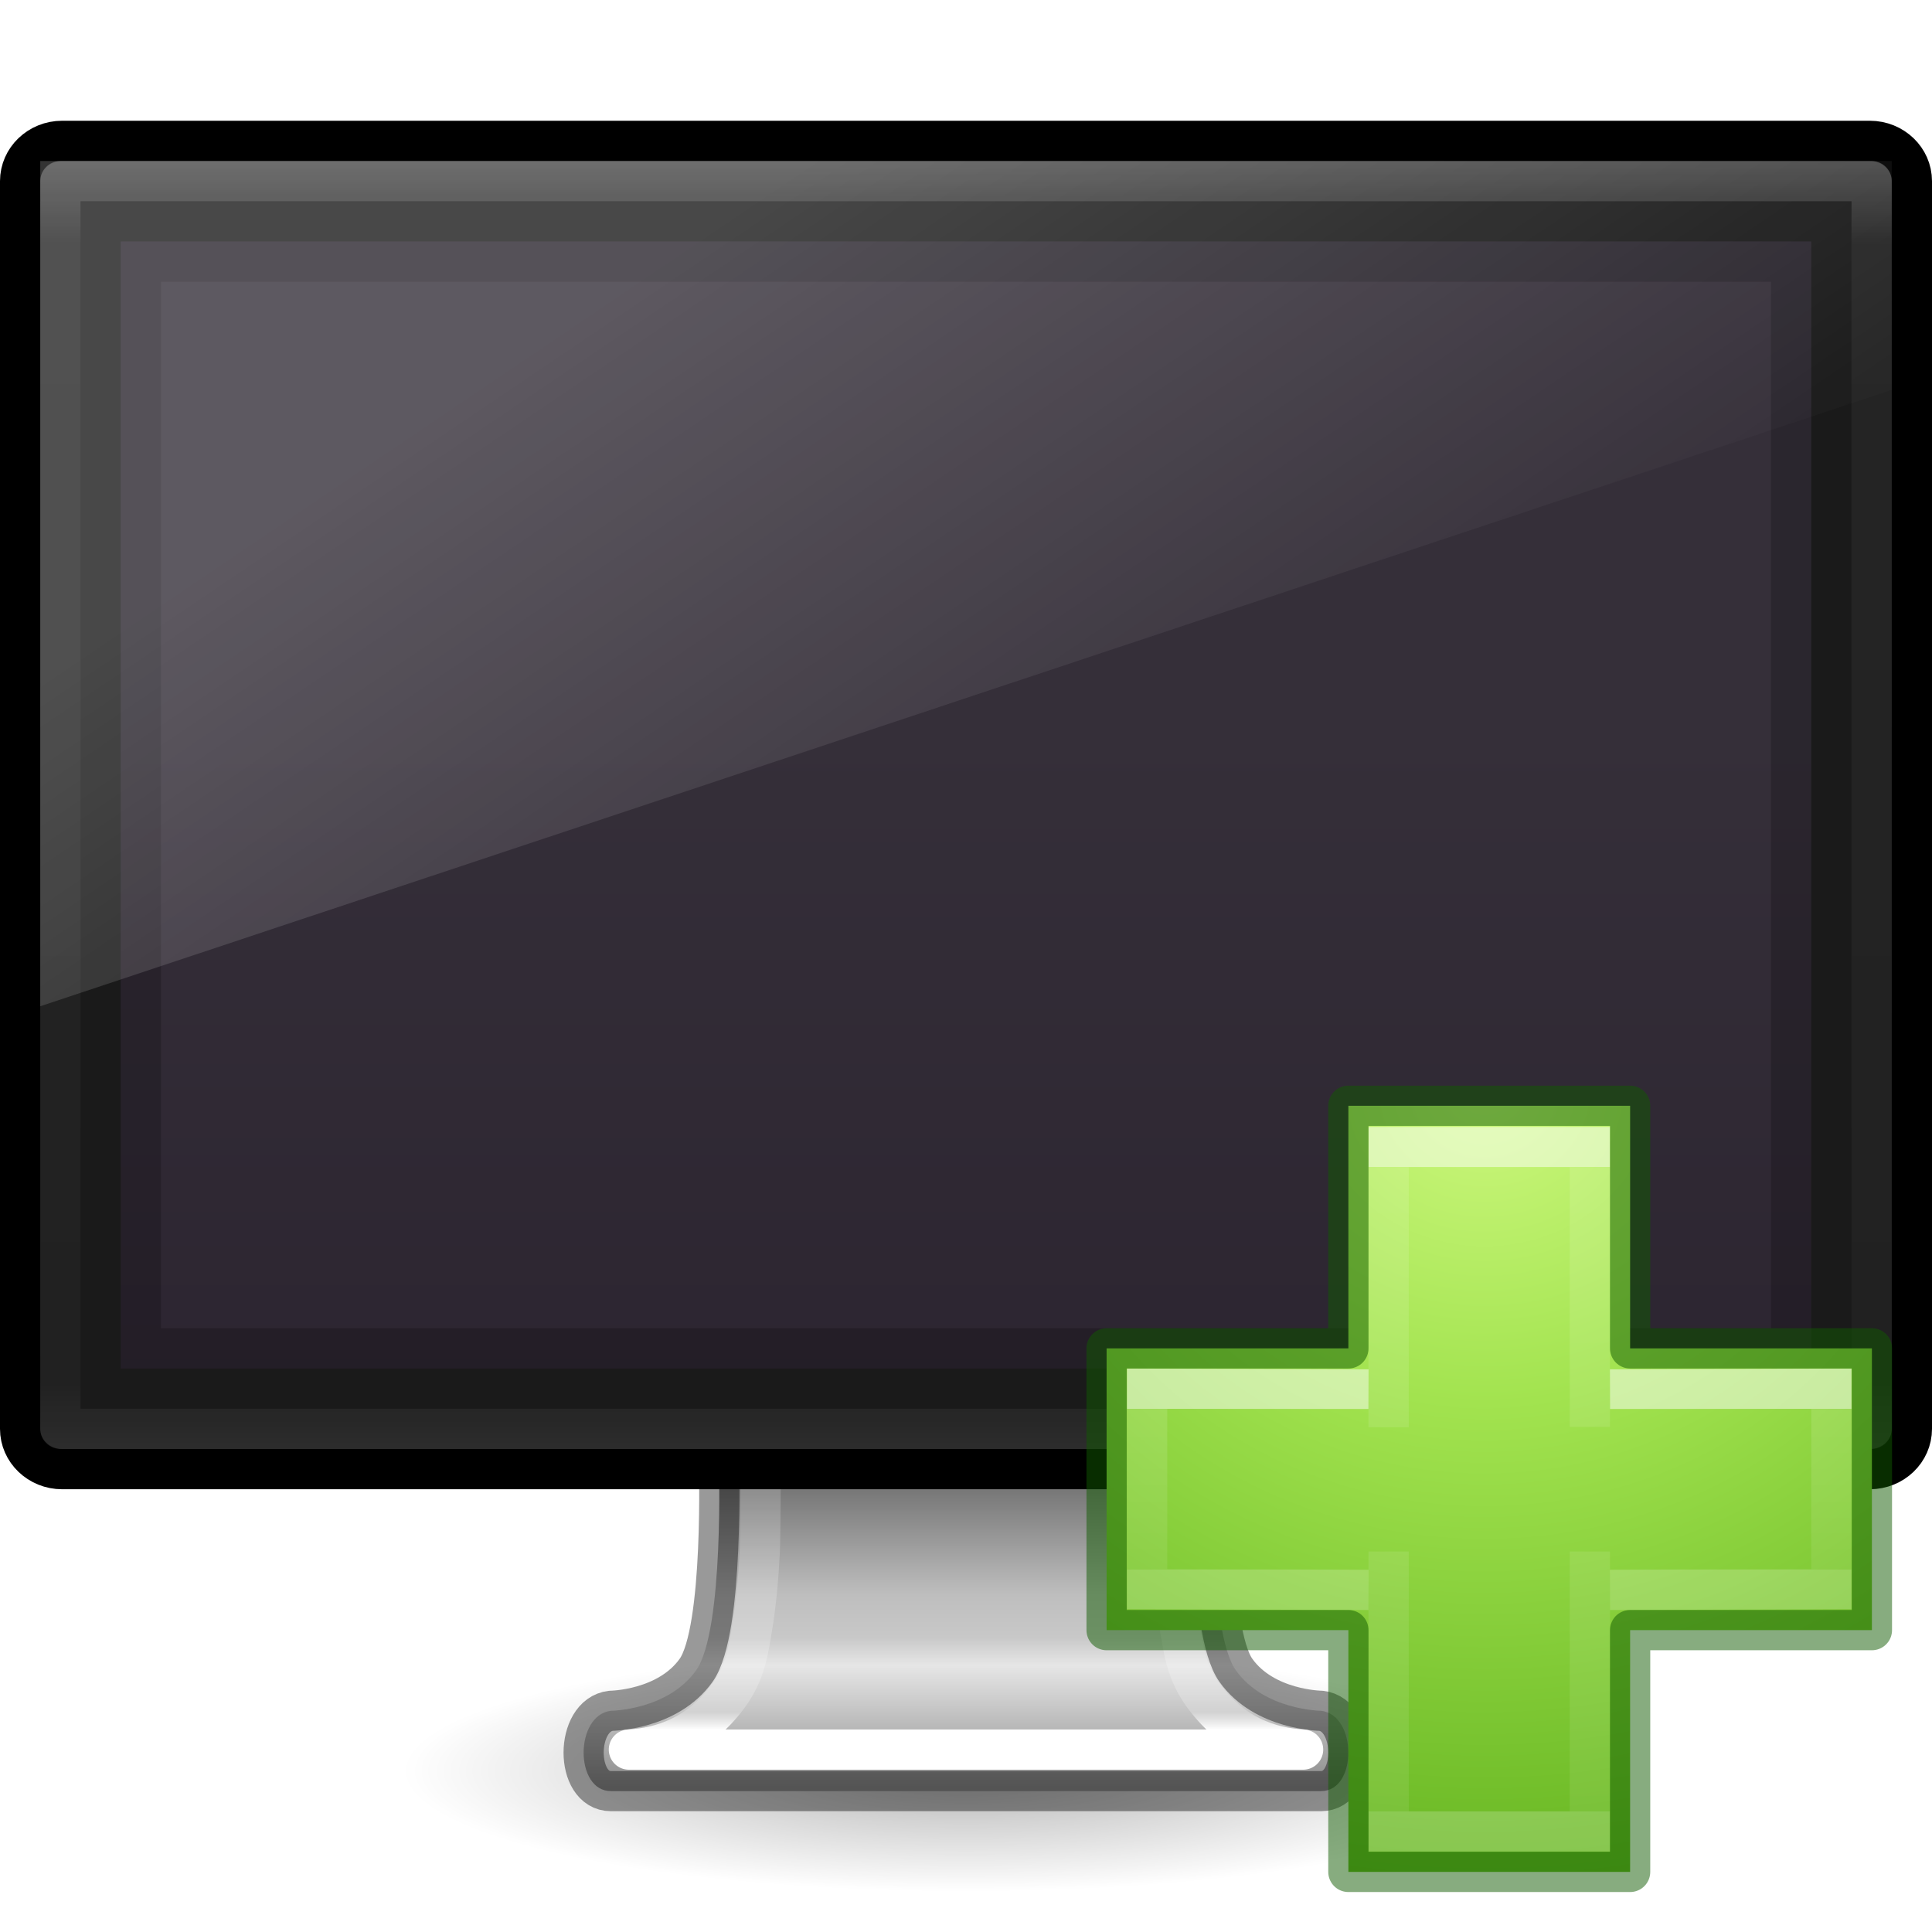
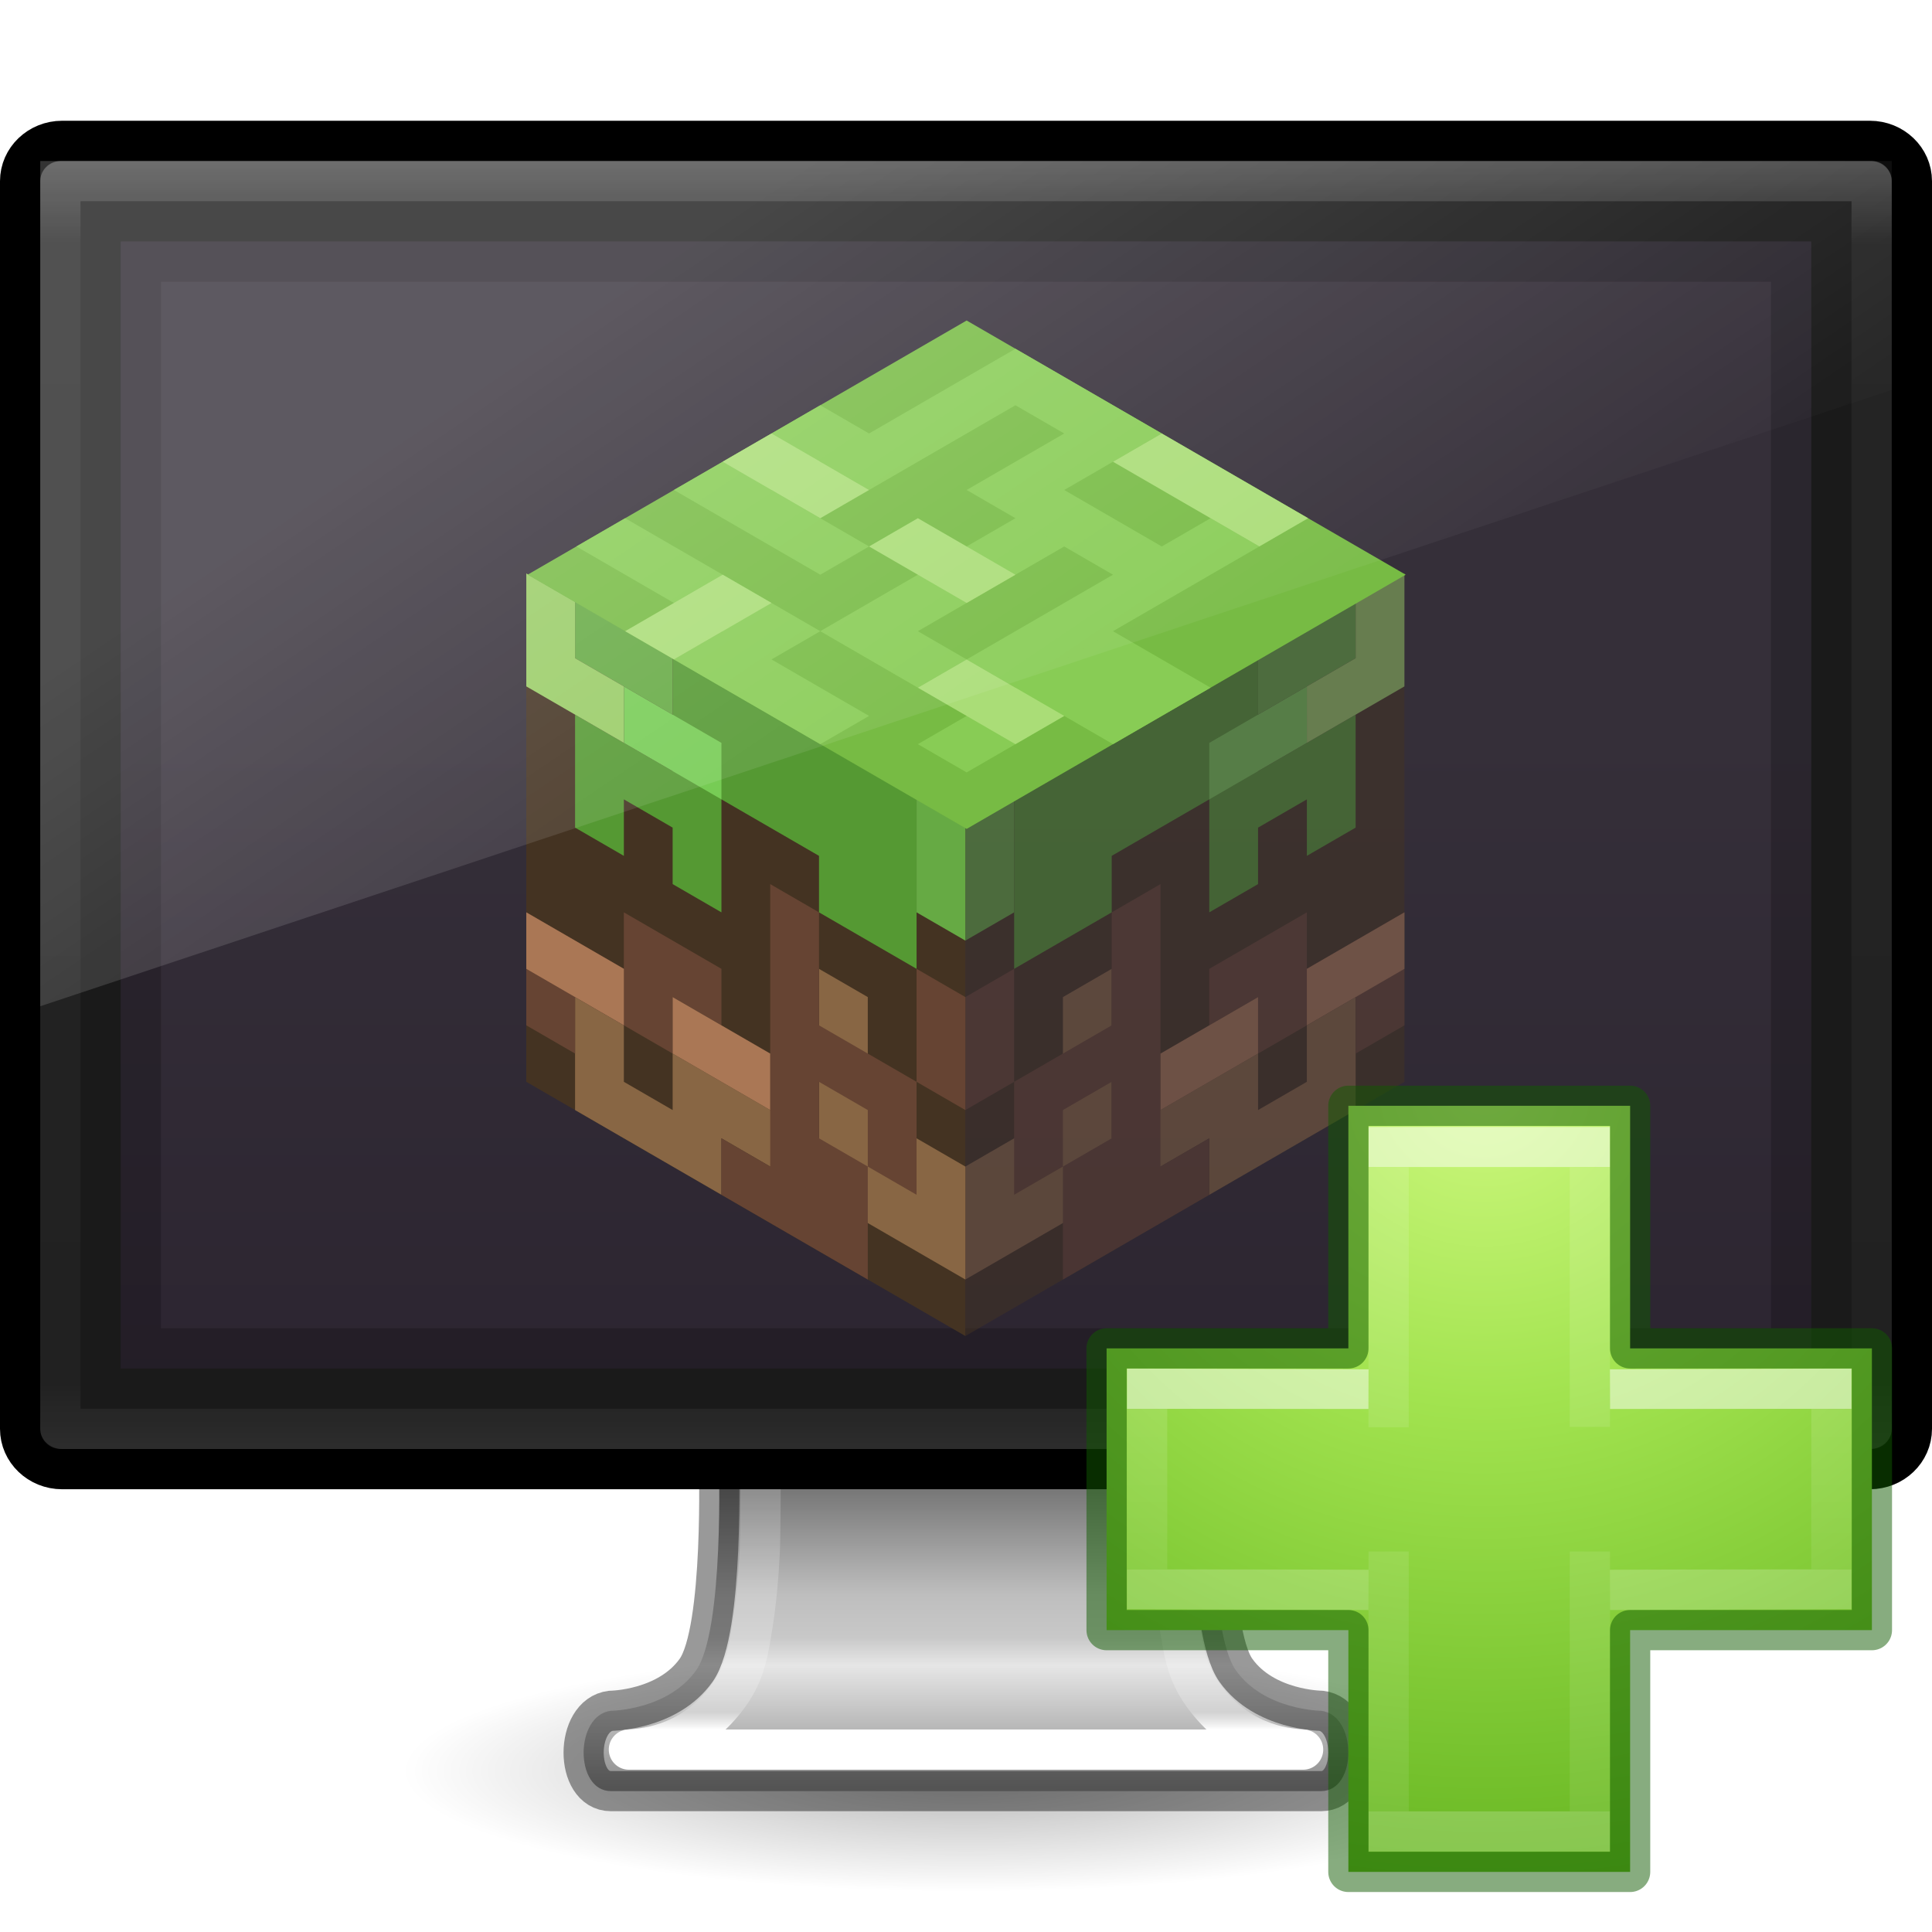
<svg xmlns="http://www.w3.org/2000/svg" xmlns:xlink="http://www.w3.org/1999/xlink" version="1.1" width="48" height="48" id="svg4569">
  <defs id="defs4571">
    <linearGradient id="linearGradient4054">
      <stop id="stop4056" style="stop-color:#ffffff;stop-opacity:1" offset="0" />
      <stop id="stop4058" style="stop-color:#ffffff;stop-opacity:0.235" offset="0.063" />
      <stop id="stop4060" style="stop-color:#ffffff;stop-opacity:0.157" offset="0.969" />
      <stop id="stop4062" style="stop-color:#ffffff;stop-opacity:0.392" offset="1" />
    </linearGradient>
    <linearGradient id="linearGradient3912">
      <stop id="stop3914" style="stop-color:#787878;stop-opacity:1" offset="0" />
      <stop id="stop3916" style="stop-color:#bebebe;stop-opacity:1" offset="0.35" />
      <stop id="stop3918" style="stop-color:#c8c8c8;stop-opacity:1" offset="0.494" />
      <stop id="stop3920" style="stop-color:#e6e6e6;stop-opacity:1" offset="0.589" />
      <stop id="stop3922" style="stop-color:#8c8c8c;stop-opacity:1" offset="1" />
    </linearGradient>
    <linearGradient id="linearGradient3342">
      <stop id="stop3344" style="stop-color:#ffffff;stop-opacity:0" offset="0" />
      <stop id="stop3346" style="stop-color:#ffffff;stop-opacity:1" offset="1" />
    </linearGradient>
    <linearGradient id="linearGradient10691-1">
      <stop id="stop10693-3" style="stop-color:#000000;stop-opacity:1" offset="0" />
      <stop id="stop10695-1" style="stop-color:#000000;stop-opacity:0" offset="1" />
    </linearGradient>
    <linearGradient x1="15.574" y1="46.971" x2="23.578" y2="46.971" id="linearGradient2993" xlink:href="#linearGradient3342" gradientUnits="userSpaceOnUse" gradientTransform="matrix(1.117647,0,0,1,-2.35197,-3.471003)" spreadMethod="reflect" />
    <radialGradient cx="6.703" cy="73.616" r="7.228" fx="6.703" fy="73.616" id="radialGradient3001" xlink:href="#linearGradient10691-1" gradientUnits="userSpaceOnUse" gradientTransform="matrix(1.936801,0,0,0.4150287,11.01818,13.44736)" />
    <linearGradient x1="361.106" y1="87.05" x2="361.106" y2="94.396" id="linearGradient3832-9" xlink:href="#linearGradient3912" gradientUnits="userSpaceOnUse" gradientTransform="matrix(0.9964089,0,0,1.000144,-332.882,-50.01272)" />
    <linearGradient xlink:href="#linearGradient3880" id="linearGradient3887" x1="10" y1="-3" x2="20" y2="12" gradientUnits="userSpaceOnUse" gradientTransform="matrix(1.15,0,0,1.166667,-0.1500035,13.33333)" />
    <linearGradient id="linearGradient3880">
      <stop style="stop-color:#ffffff;stop-opacity:1;" offset="0" id="stop3883" />
      <stop style="stop-color:#ffffff;stop-opacity:0;" offset="1" id="stop3885" />
    </linearGradient>
    <linearGradient id="outerBackgroundGradient-5-0">
      <stop style="stop-color:#261e2b;stop-opacity:1;" offset="0" id="stop3864-8-6-4" />
      <stop style="stop-color:#352f39;stop-opacity:1;" offset="1" id="stop3866-9-1-86" />
    </linearGradient>
    <linearGradient y2="2" x2="15" y1="24.619" x1="15" gradientTransform="matrix(1.05,0,0,1.217391,1.949997,15.73913)" gradientUnits="userSpaceOnUse" id="linearGradient4020" xlink:href="#outerBackgroundGradient-5-0" />
    <linearGradient id="linearGradient3924-1">
      <stop offset="0" style="stop-color:#ffffff;stop-opacity:1" id="stop3926-3" />
      <stop offset="0.063" style="stop-color:#ffffff;stop-opacity:0.235" id="stop3928-91" />
      <stop offset="0.951" style="stop-color:#ffffff;stop-opacity:0.157" id="stop3930-6" />
      <stop offset="1" style="stop-color:#ffffff;stop-opacity:0.392" id="stop3932-6" />
    </linearGradient>
    <linearGradient xlink:href="#linearGradient3924-1" id="linearGradient3916" gradientUnits="userSpaceOnUse" gradientTransform="matrix(1.216216,0,0,0.8378379,-5.189199,-0.108099)" x1="24" y1="5" x2="24" y2="43" />
    <linearGradient xlink:href="#linearGradient3924-1-0" id="linearGradient3916-5" gradientUnits="userSpaceOnUse" gradientTransform="matrix(1.216216,0,0,0.8378379,-5.189199,-0.108099)" x1="24" y1="5" x2="24" y2="43" />
    <linearGradient id="linearGradient3924-1-0">
      <stop offset="0" style="stop-color:#ffffff;stop-opacity:1" id="stop3926-3-7" />
      <stop offset="0.063" style="stop-color:#ffffff;stop-opacity:0.235" id="stop3928-91-0" />
      <stop offset="0.951" style="stop-color:#ffffff;stop-opacity:0.157" id="stop3930-6-2" />
      <stop offset="1" style="stop-color:#ffffff;stop-opacity:0.392" id="stop3932-6-0" />
    </linearGradient>
    <linearGradient xlink:href="#linearGradient4054" id="linearGradient4052" gradientUnits="userSpaceOnUse" gradientTransform="matrix(1.216216,0,0,0.8378379,-5.189199,-0.108099)" x1="23.386" y1="42.776" x2="23.386" y2="51.377" />
    <linearGradient xlink:href="#linearGradient3924-1-0" id="linearGradient4066" gradientUnits="userSpaceOnUse" gradientTransform="matrix(1.155477,0,0,0.8378379,-3.518698,-0.108099)" x1="24" y1="5" x2="24" y2="43" />
    <linearGradient xlink:href="#linearGradient4054" id="linearGradient4073" gradientUnits="userSpaceOnUse" gradientTransform="matrix(1.216216,0,0,0.8378379,-5.189199,-0.108099)" x1="24.81" y1="51.419" x2="24.81" y2="42.989" />
    <linearGradient x1="24.139" y1="20.271" x2="24.139" y2="26.006" id="linearGradient3030-1" xlink:href="#linearGradient4154" gradientUnits="userSpaceOnUse" gradientTransform="matrix(0.6001524,0,0,0.6974803,23.55639,20.86088)" />
    <linearGradient id="linearGradient4154">
      <stop id="stop4156" style="stop-color:#ffffff;stop-opacity:1" offset="0" />
      <stop id="stop4158" style="stop-color:#ffffff;stop-opacity:0.235" offset="0" />
      <stop id="stop4160" style="stop-color:#ffffff;stop-opacity:0.157" offset="1" />
      <stop id="stop4162" style="stop-color:#ffffff;stop-opacity:0.392" offset="1" />
    </linearGradient>
    <linearGradient x1="24.139" y1="9.712" x2="24.139" y2="36.594" id="linearGradient3030-44" xlink:href="#linearGradient4154" gradientUnits="userSpaceOnUse" gradientTransform="matrix(0.7044887,0,0,0.5952031,21.24169,23.21885)" />
    <radialGradient cx="65.598" cy="48.745" r="31" fx="65.598" fy="48.745" id="radialGradient3343" xlink:href="#linearGradient3242-7-3-8-0-4-58-06" gradientUnits="userSpaceOnUse" gradientTransform="matrix(0,0.9593649,-1.04367,0,87.75787,-35.86608)" />
    <linearGradient id="linearGradient3242-7-3-8-0-4-58-06">
      <stop offset="0" style="stop-color:#cdf87e;stop-opacity:1" id="stop3244-5-8-5-6-4-3-8" />
      <stop offset="0.262" style="stop-color:#a2e34f;stop-opacity:1" id="stop3246-9-5-1-5-3-0-7" />
      <stop offset="0.661" style="stop-color:#68b723;stop-opacity:1" id="stop3248-7-2-0-7-5-35-9" />
      <stop offset="1" style="stop-color:#1d7e0d;stop-opacity:1" id="stop3250-8-2-8-5-6-40-4" />
    </linearGradient>
  </defs>
  <path d="m 38,44 c 0,1.657 -6.268,3 -14,3 C 16.268,47 10,45.657 10,44 10,42.343 16.268,41 24,41 31.732,41 38,42.343 38,44 l 0,0 z" id="path2589" style="opacity:0.3;fill:url(#radialGradient3001);fill-opacity:1;fill-rule:nonzero;stroke:none;stroke-width:0.8;marker:none;visibility:visible;display:inline;overflow:visible" />
  <path d="m 17.859,36.25 c 0,0 0.142,4.258 -0.565,5.25 -0.707,0.992 -2.114,1.004 -2.114,1.004 -0.903,0.104 -0.91,1.996 0,1.996 l 17.64,0 c 0.91,0 0.903,-1.893 0,-1.996 0,0 -1.407,-0.012 -2.114,-1.004 -0.707,-0.992 -0.565,-5.25 -0.565,-5.25 l -12.281,0 z" id="rect1789" style="color:#000000;fill:url(#linearGradient3832-9);fill-opacity:1;fill-rule:nonzero;stroke:none;stroke-width:0.998;stroke-linecap:round;stroke-linejoin:round;stroke-miterlimit:4;stroke-opacity:1;stroke-dasharray:none;stroke-dashoffset:0.5;marker:none;visibility:visible;display:inline;overflow:visible;enable-background:new" />
  <path d="m 17.859,36.25 c 0,0 0.142,4.258 -0.565,5.25 -0.707,0.992 -2.114,1.004 -2.114,1.004 -0.903,0.104 -0.91,1.996 0,1.996 l 17.64,0 c 0.91,0 0.903,-1.893 0,-1.996 0,0 -1.407,-0.012 -2.114,-1.004 -0.707,-0.992 -0.565,-5.25 -0.565,-5.25 l -12.281,0 z" id="rect1789-3" style="color:#000000;fill:none;fill-opacity:1;fill-rule:nonzero;stroke:#000000;stroke-width:0.998;stroke-linecap:round;stroke-linejoin:round;stroke-miterlimit:4;stroke-opacity:1;stroke-dasharray:none;stroke-dashoffset:0.5;marker:none;visibility:visible;display:inline;overflow:visible;enable-background:new;opacity:0.4" />
  <path style="color:#000000;fill:none;stroke:url(#linearGradient4073);stroke-width:1;stroke-linecap:round;stroke-linejoin:round;stroke-miterlimit:4;stroke-opacity:1;stroke-dasharray:none;stroke-dashoffset:0;marker:none;visibility:visible;display:inline;overflow:visible;enable-background:accumulate" d="m 18.906,33.281 c 0,0 0.003,4.605 -0.031,5.281 -0.031,0.618 -0.088,1.273 -0.188,1.875 -0.099,0.602 -0.175,1.112 -0.562,1.656 -0.856,1.201 -1.982,1.344 -2.5,1.375 l 16.75,0 c -0.518,-0.031 -1.644,-0.174 -2.5,-1.375 -0.388,-0.544 -0.463,-1.055 -0.562,-1.656 -0.099,-0.602 -0.156,-1.257 -0.188,-1.875 -0.034,-0.676 -0.031,-5.281 -0.031,-5.281 z" id="path4050" />
  <rect width="47" height="33" rx="1.044" ry="1" x="0.5" y="3.5" id="rect2722" style="fill:#1a1a1a;fill-opacity:1;stroke:#000000;stroke-width:1;stroke-linecap:round;stroke-linejoin:round;stroke-miterlimit:4;stroke-opacity:1;stroke-dasharray:none;stroke-dashoffset:0.5" />
  <path style="fill:url(#linearGradient4020);fill-opacity:1;stroke:none;display:inline" d="M 3,6 45,6 45,34 3,34 z" id="rect2722-0" />
  <path style="opacity:0.2;fill:#000000;fill-opacity:1;stroke:none;display:inline" d="m 3,6 0,28 L 45,34 45,6 z M 4,7 44,7 44,33 4,33 z" id="path3942" />
  <rect width="45" height="31" rx="0" ry="0" x="1.5" y="4.5" id="rect6741" style="opacity:0.2;fill:none;stroke:url(#linearGradient3916);stroke-width:1;stroke-linecap:round;stroke-linejoin:round;stroke-miterlimit:4;stroke-opacity:1;stroke-dasharray:none;stroke-dashoffset:0" />
+   <g id="g6104" transform="matrix(0.06379217,0,0,0.06379217,15.33357,5.614305)">
+     <g id="a" transform="matrix(19,11,0,22,-44.89581,118.8179)" style="fill:none;stroke-linecap:square">
+       <path d="m 0.5,0.5 h 9 v 9 h -9" fill="#443322" id="path6025" />
+       <path d="M 2,8 V 9 H 4 V 8 H 9 V 7 H 7 V 5" stroke="#886644" id="path6027" />
+       <path d="M 1,8 V 7 H 3 V 6 H 4 M 5,9 H 7 V 8 H 6 V 4 M 7,6 H 8 V 7 M 9,4 v 1" stroke="#664433" id="path6029" />
+       <path d="M 1,7 H 2 M 4,7 H 5" stroke="#aa7755" id="path6031" />
+       <path d="M 4,4 V 1 H 8 V 3 H 7 V 2 H 4 V 3 H 2 v 1" stroke="#559933" id="path6033" />
+       <path d="M 2,1 H 3 M 9,1 V 2" stroke="#66aa44" id="path6035" />
+       <path d="M 3,2 H 4" stroke="#77cc55" id="path6037" />
+       <path d="M 1,1 V 2 H 2" stroke="#99cc66" id="path6039" />
+     </g>
+     <use opacity="0.5" transform="matrix(-1,0,0,1,271.2084,0)" xlink:href="#a" id="use6042" x="0" y="0" style="fill:none;stroke-linecap:square" />
+     <g transform="matrix(-19,11,-19,-11,326.1042,135.8179)" id="g6050" style="fill:none;stroke-linecap:square">
+       <path d="m 0.5,0.5 h 9 v 9 h -9" fill="#77bb44" id="path6044" />
+       <path d="M 3,4 V 6 H 1 V 8 H 4 V 9 H 6 V 7 M 2,3 H 6 V 1 H 5 V 2 H 8 M 7,4 V 5 H 4 M 9,4 V 6 H 8 v 3" stroke="#88cc55" id="path6046" />
+       <path d="M 1,3 V 5 M 5,5 V 6 M 5,8 V 9 M 7,2 v 1 m 1,4 h 1" stroke="#aadd77" id="path6048" />
+     </g>
+   </g>
  <path style="opacity:0.2;fill:url(#linearGradient3887);fill-opacity:1;stroke:none;display:inline" d="M 1,4 1,25 47,9.687 47,4 z" id="rect3872" />
  <g id="g2079">
    <path style="color:#000000;display:inline;overflow:visible;visibility:visible;fill:url(#radialGradient3343);fill-opacity:1;fill-rule:nonzero;stroke:none;stroke-width:0.985;stroke-linecap:round;stroke-linejoin:round;stroke-miterlimit:4;stroke-dasharray:none;stroke-dashoffset:0;stroke-opacity:1;marker:none;enable-background:accumulate" id="path2262" d="m 33.5,33.5 v -6.027 h 7 v 6.027 h 6.007 v 7 H 40.5 V 46.507 h -7 V 40.5 H 27.493 v -7 z" />
    <path d="m 34.5,35.459 v -6.959 h 5 v 6.95 m 0,3.096 v 6.955 h -5 v -6.955" id="path2272-4" style="display:inline;opacity:0.5;fill:none;stroke:url(#linearGradient3030-44);stroke-width:1;stroke-linecap:butt;stroke-linejoin:miter;stroke-miterlimit:4;stroke-dasharray:none;stroke-opacity:1" />
    <path d="m 40,34.52 5.5,-0.018 v 4.98 l -5.5,0.018 m -6,0 -5.5,-0.018 v -4.98 l 5.5,0.018" id="path2272-2" style="display:inline;opacity:0.5;fill:none;stroke:url(#linearGradient3030-1);stroke-width:1;stroke-linecap:butt;stroke-linejoin:miter;stroke-miterlimit:4;stroke-dasharray:none;stroke-opacity:1" />
    <path style="color:#000000;clip-rule:nonzero;display:inline;overflow:visible;visibility:visible;opacity:0.5;isolation:auto;mix-blend-mode:normal;color-interpolation:sRGB;color-interpolation-filters:linearRGB;solid-color:#000000;solid-opacity:1;fill:none;fill-opacity:1;fill-rule:nonzero;stroke:#0f5a00;stroke-width:1;stroke-linecap:round;stroke-linejoin:round;stroke-miterlimit:4;stroke-dasharray:none;stroke-dashoffset:0;stroke-opacity:1;marker:none;color-rendering:auto;image-rendering:auto;shape-rendering:auto;text-rendering:auto;enable-background:accumulate" id="path2262-2" d="m 33.5,33.5 v -6.027 h 7 v 6.027 h 6.007 v 7 H 40.5 V 46.507 h -7 V 40.5 H 27.493 v -7 z" />
  </g>
</svg>
